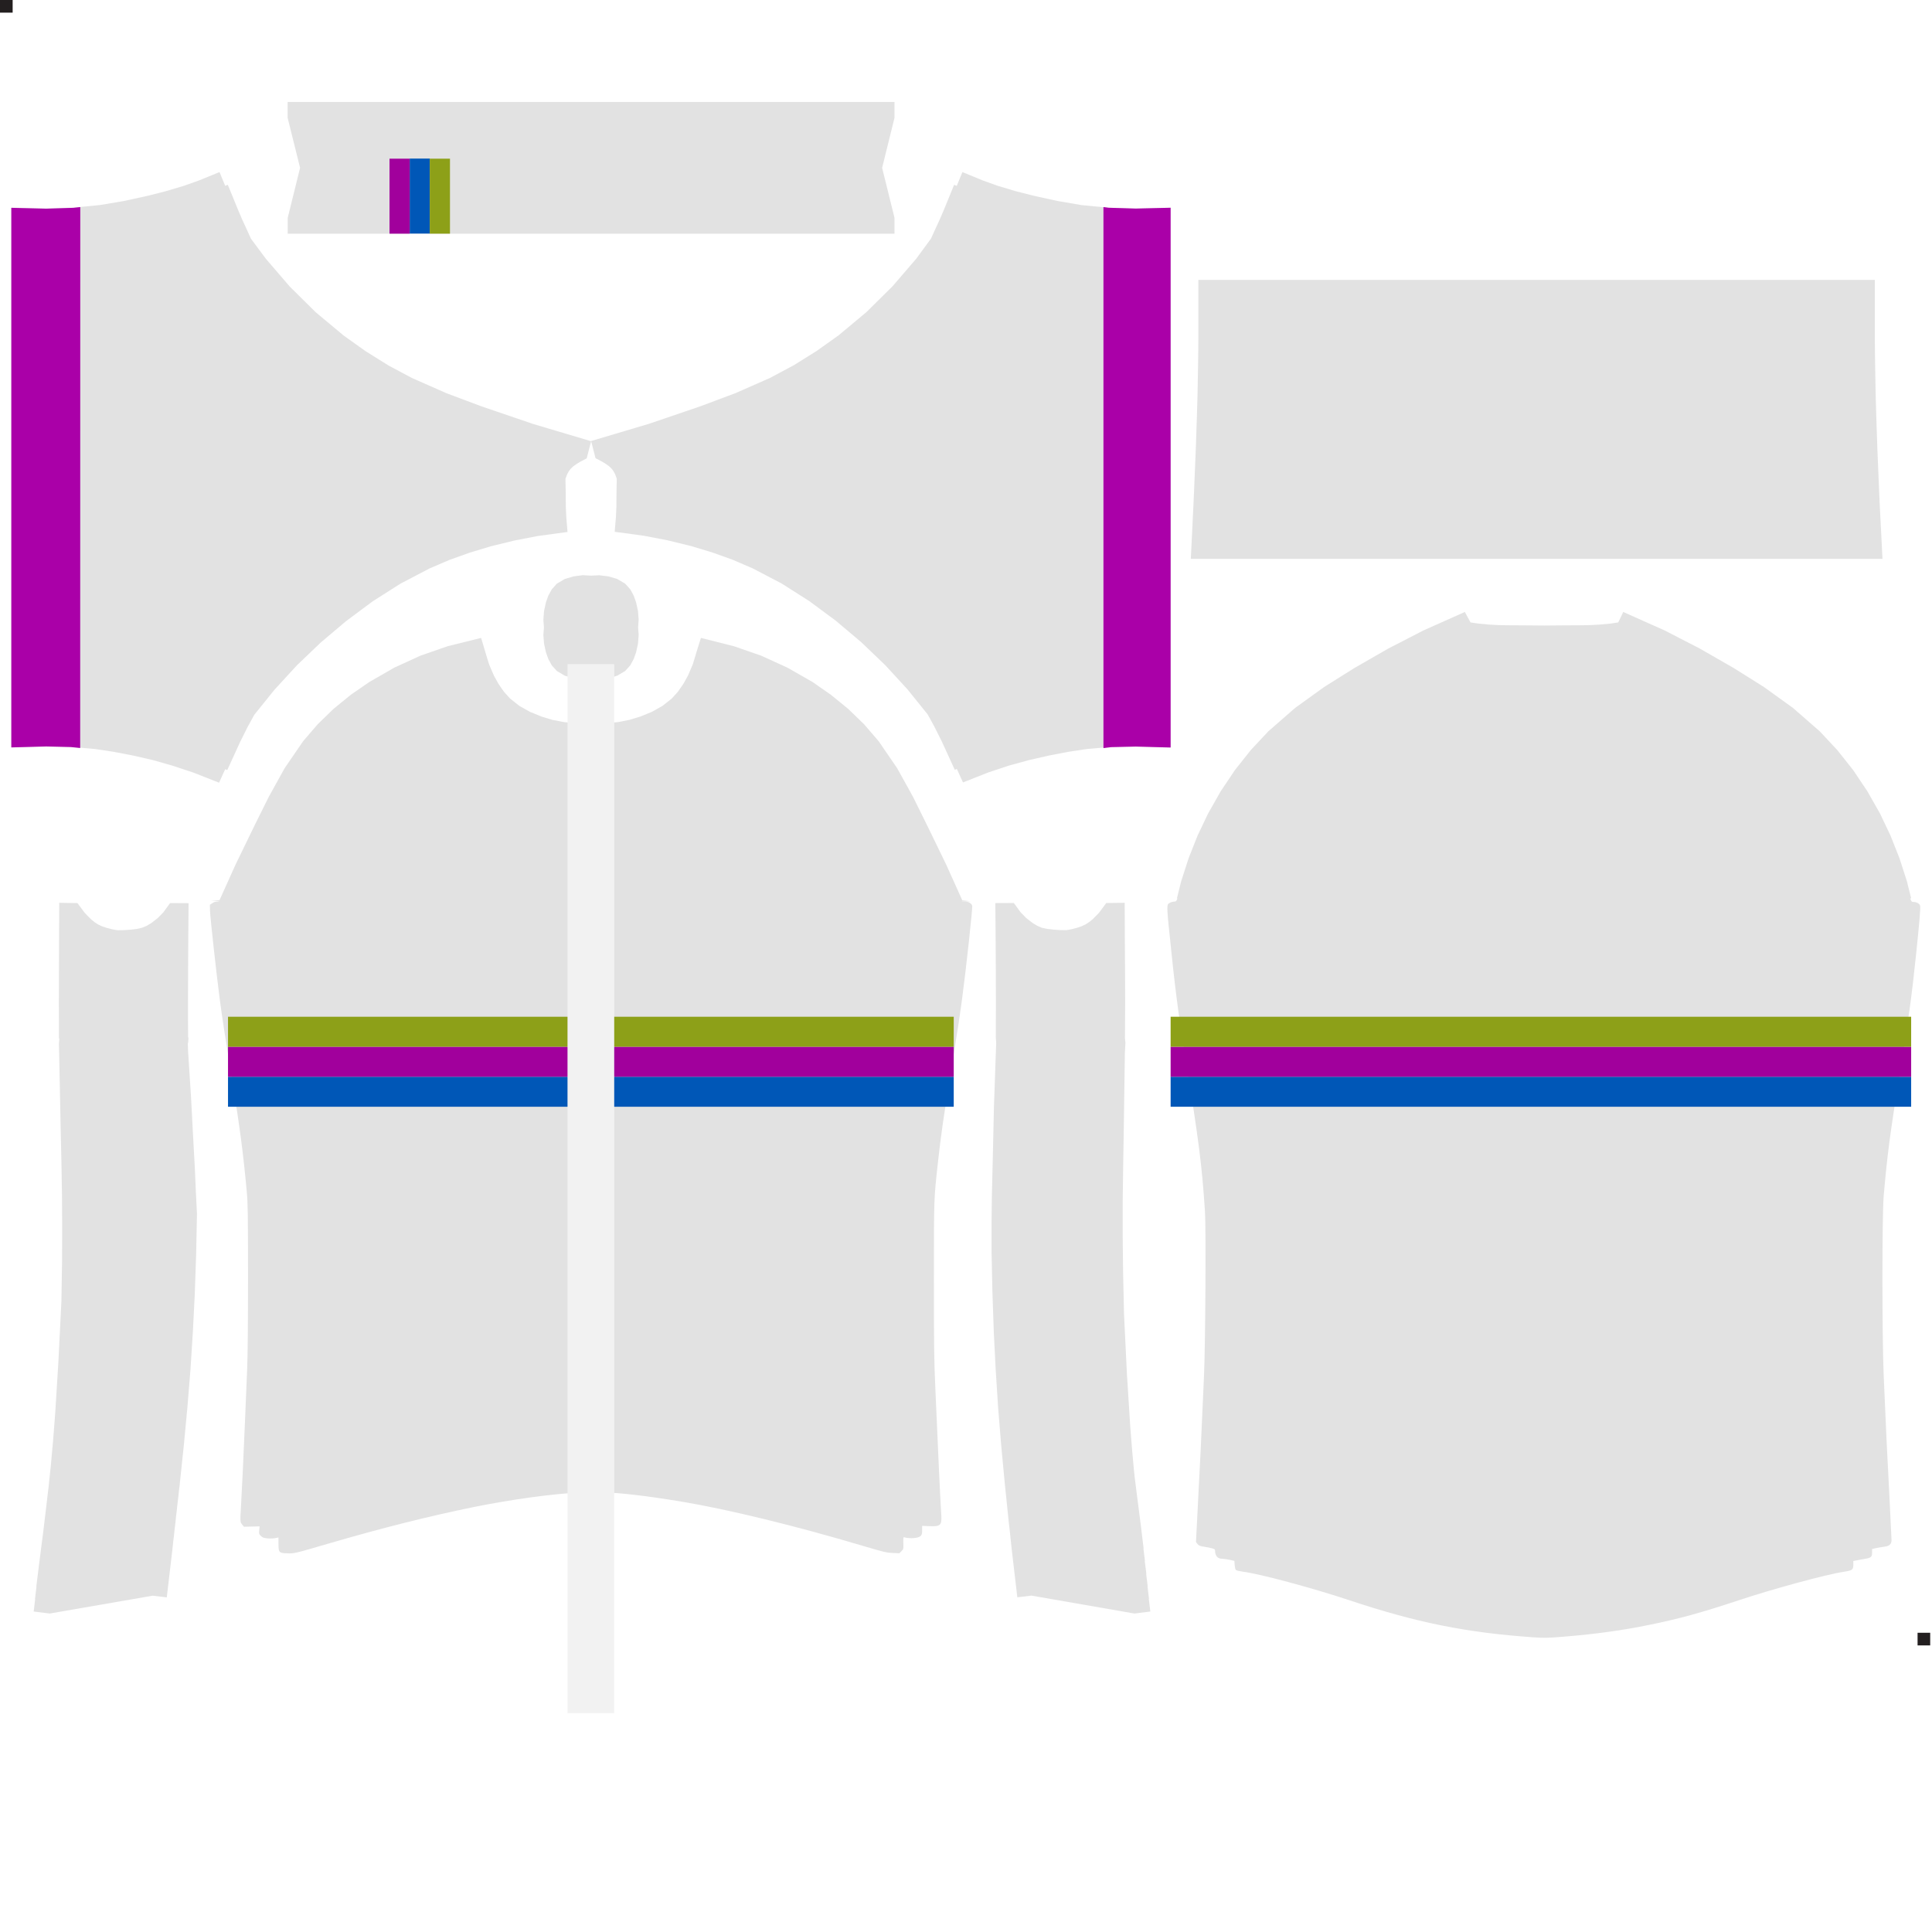
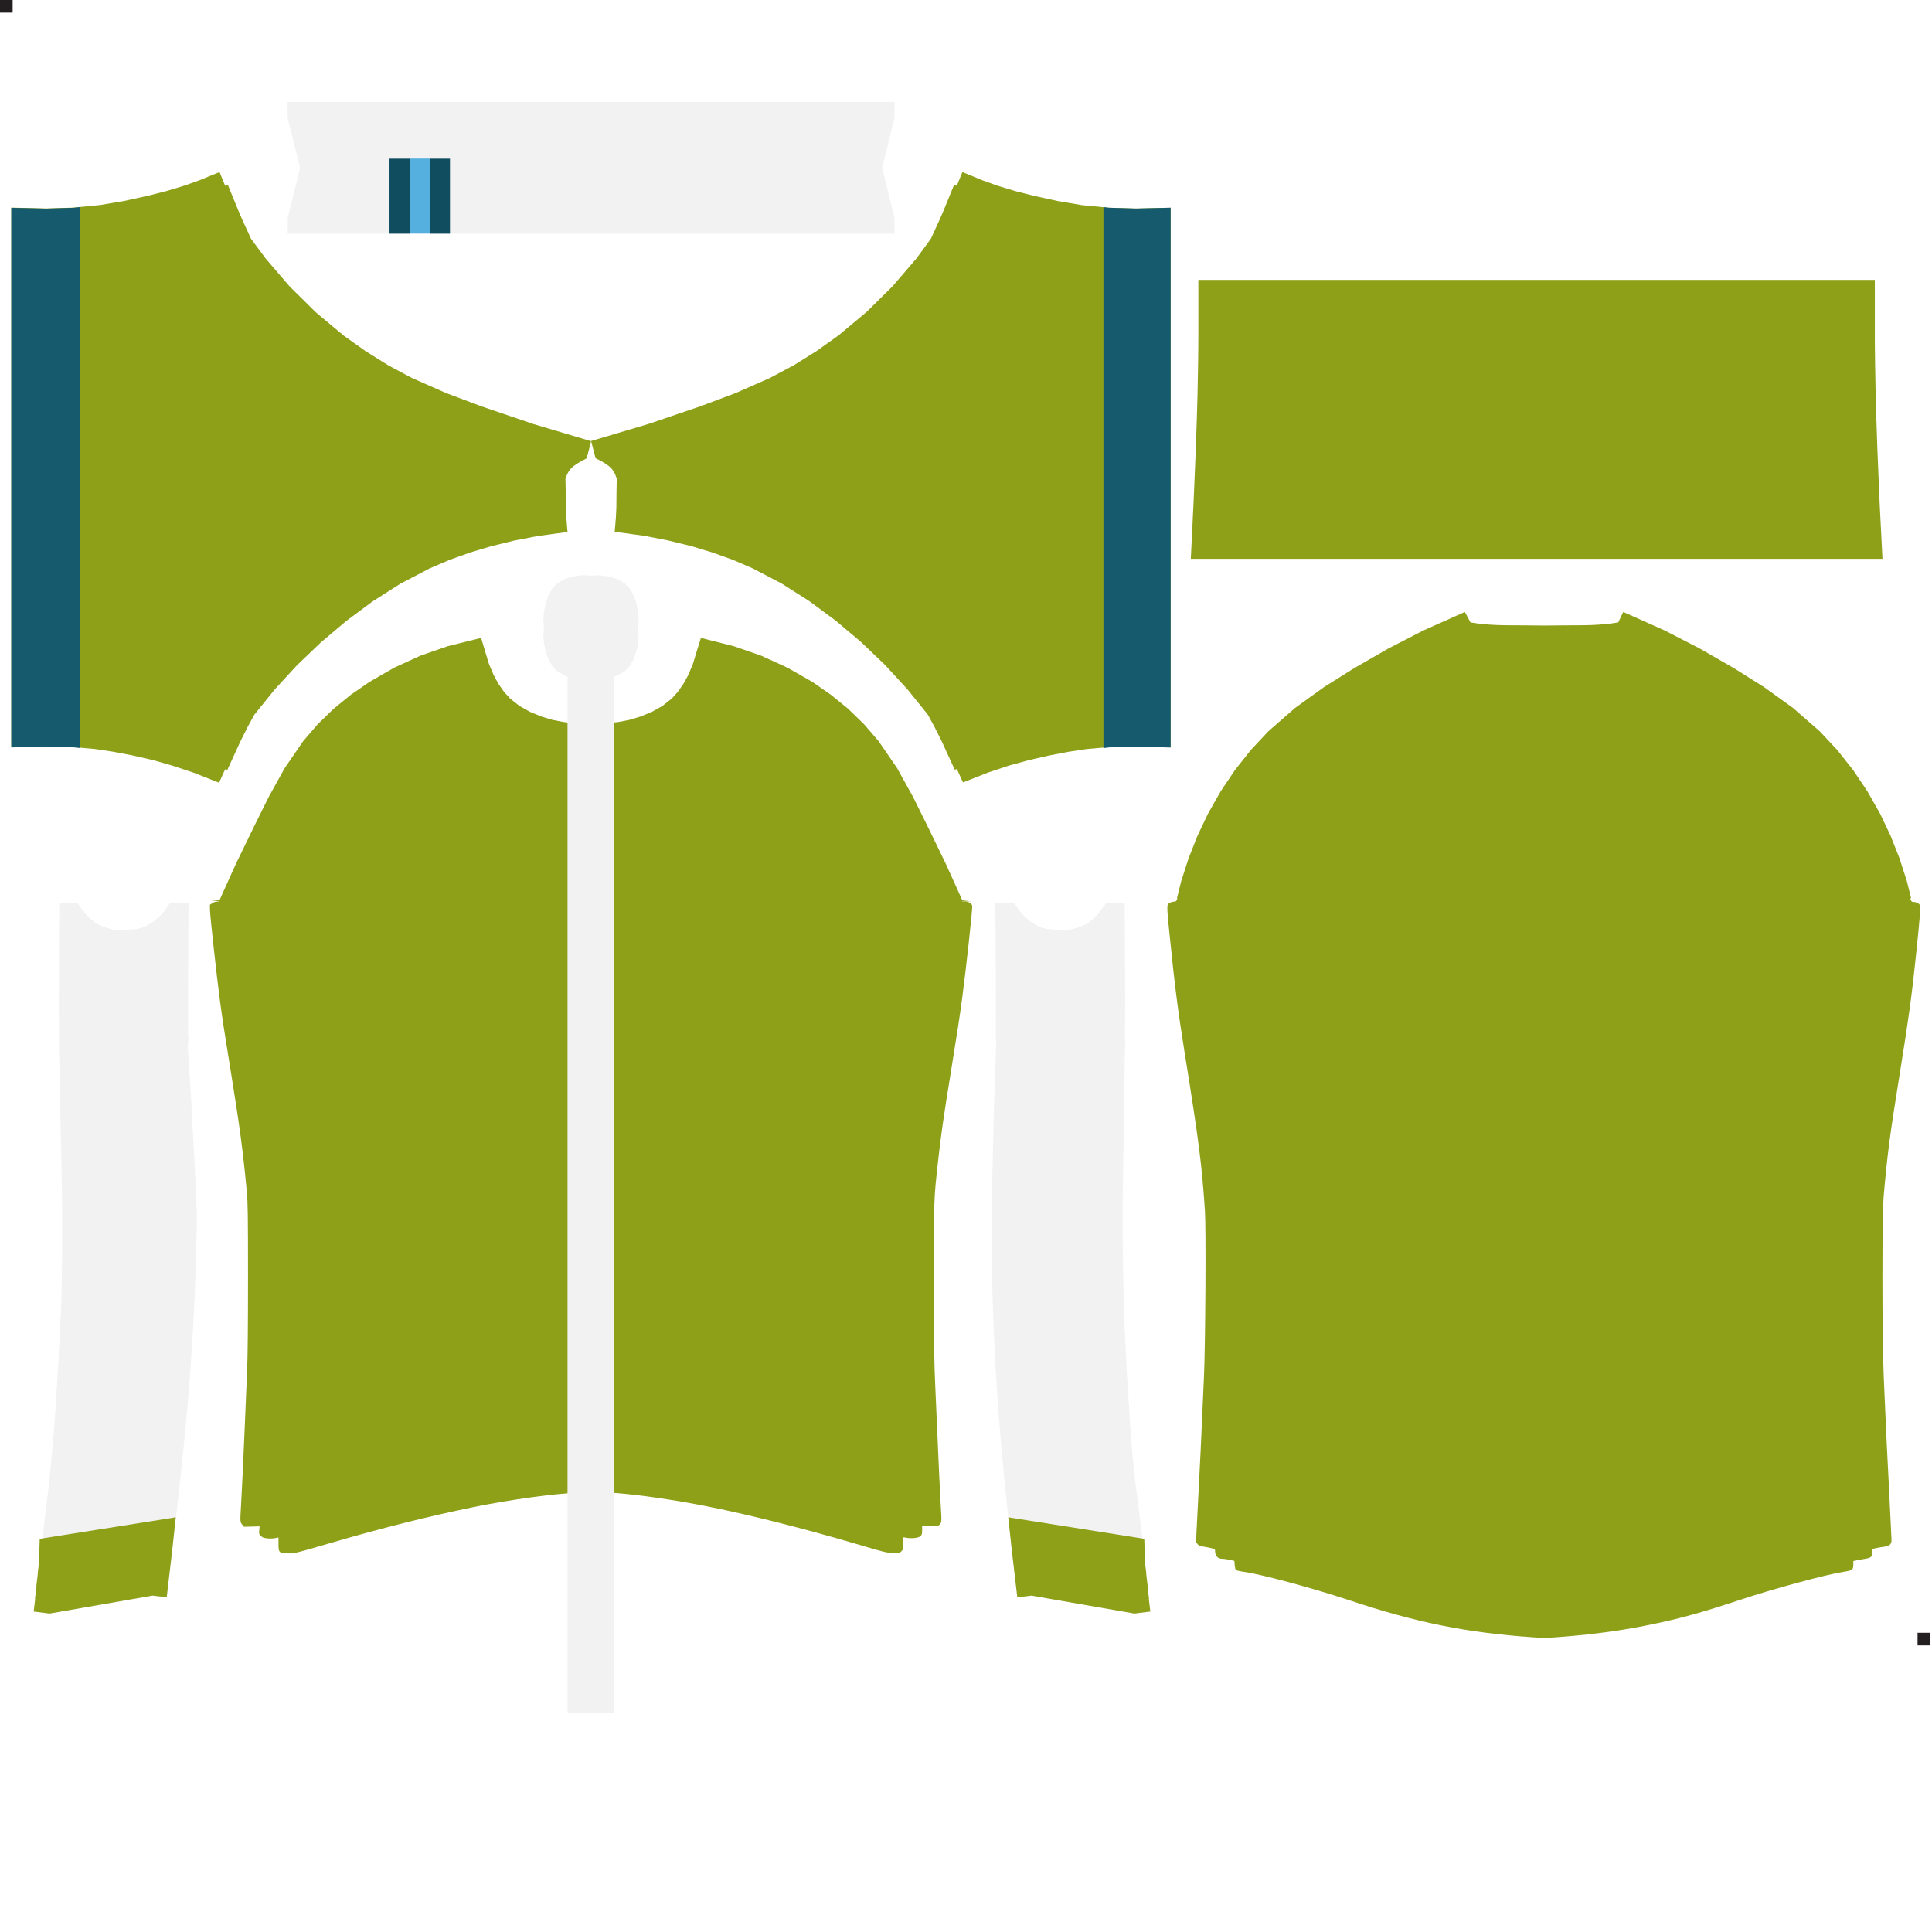
- <svg xmlns="http://www.w3.org/2000/svg" width="512px" height="512px" viewBox="0 0 512 512" version="1.1">
+ <svg xmlns="http://www.w3.org/2000/svg" width="1024px" height="1024px" viewBox="0 0 1024 1024" version="1.1">
  <g id="surface1">
-     <path style=" stroke:none;fill-rule:evenodd;fill:rgb(88.627%,88.627%,88.627%);fill-opacity:1;" d="M 186.074 169.949 C 185.824 170.125 185.426 171.023 184.875 172.75 C 183.676 176.398 183.227 177.574 182.352 179.324 C 179.875 184.301 176.449 187.426 171.125 189.574 C 167.227 191.125 163.023 191.875 157.977 191.875 C 156.199 191.875 156.102 191.898 155.625 192.352 L 155.125 192.824 L 155.125 394.375 L 155.523 394.824 C 155.926 395.273 155.926 395.273 159.648 395.449 C 165.023 395.676 171.801 396.477 180.5 397.926 C 192.875 399.977 210.801 404.352 228.699 409.676 C 234.273 411.324 234.875 411.477 236.551 411.551 L 238.352 411.625 L 238.898 411.074 C 239.449 410.523 239.449 410.5 239.398 408.926 C 239.352 407.574 239.375 407.352 239.602 407.398 C 241.227 407.824 243.375 407.648 243.977 407.051 C 244.324 406.699 244.375 406.449 244.375 405.5 L 244.375 404.375 L 246.25 404.449 C 249.25 404.574 249.625 404.227 249.449 401.477 C 249.199 397.75 248.602 384.875 247.898 368.449 C 247.523 360.102 247.5 357.023 247.5 338.898 C 247.5 317 247.477 317.977 248.574 307.926 C 249.352 300.898 250.023 296.148 252.023 283.875 C 253.801 272.977 254.301 269.574 254.949 264.801 C 256.074 256.449 257.773 240.625 257.648 240.023 C 257.5 239.426 256.551 238.875 255.676 238.875 L 254.949 238.875 L 253.727 236.176 C 249.25 226.25 241.75 211 239.148 206.574 C 234.648 198.926 231.398 194.574 226.602 189.977 C 221.324 184.898 215.301 180.648 208.398 177.148 C 202.176 174 197.324 172.199 190.023 170.375 C 186.926 169.602 186.625 169.574 186.074 169.949 M 125.676 169.824 C 124.023 170.102 119 171.477 116.176 172.449 C 105.273 176.125 95.449 181.824 87.523 189.125 C 81.699 194.477 76.898 201.125 71.75 210.949 C 69.023 216.148 63.398 227.699 60.523 233.977 C 59.352 236.551 58.273 238.727 58.148 238.801 C 58.023 238.875 57.676 238.949 57.375 238.949 C 57.074 238.949 56.551 239.125 56.227 239.375 L 55.625 239.773 L 55.648 241.273 C 55.699 243.051 57.398 258.5 58.273 265.102 C 58.926 270 59.574 274.227 61.477 285.898 C 63.551 298.75 64.449 305.477 65.398 315.801 C 65.676 318.875 65.727 321.375 65.727 338.352 C 65.727 351.102 65.648 359.227 65.5 362.852 C 65.375 365.824 65.102 372.023 64.926 376.602 C 64.523 386.227 64.125 394.898 63.875 398.977 C 63.625 403.227 63.625 403.375 64.176 404.023 L 64.648 404.602 L 66.727 404.551 L 68.801 404.5 L 68.699 405.5 C 68.602 406.449 68.648 406.551 69.125 407.023 C 69.551 407.449 69.852 407.574 70.801 407.676 C 71.426 407.75 72.352 407.727 72.875 407.625 L 73.801 407.449 L 73.801 409.102 C 73.801 411.426 73.926 411.574 76.125 411.648 C 78.023 411.699 77.852 411.75 87.102 409.051 C 101.074 404.977 113.449 401.852 125.574 399.375 C 135.148 397.426 146.676 395.824 153.551 395.551 C 156.648 395.426 157.125 395.375 157.551 395.051 L 158.023 394.699 L 158.023 192.699 L 157.551 192.324 C 157.125 192.023 156.676 191.949 154 191.824 C 149.051 191.602 146.375 191.125 143.102 189.926 C 135.5 187.125 131.727 182.875 128.773 173.926 C 127.375 169.551 127.352 169.523 125.676 169.824 " />
-     <path style=" stroke:none;fill-rule:evenodd;fill:rgb(88.627%,88.627%,88.627%);fill-opacity:1;" d="M 384.648 164.074 C 373.602 168.875 361.375 175.551 351.25 182.324 C 337.227 191.699 328.176 201.375 320.898 214.824 C 317.602 220.949 314.227 229.574 312.574 236.074 C 311.926 238.676 311.801 238.926 311.25 238.926 C 310.602 238.926 309.727 239.301 309.523 239.648 C 309.25 240.176 309.301 241.551 309.898 247.199 C 311.324 261.324 312.148 267.75 313.898 278.699 C 317.75 302.648 318.5 308.602 319.324 320.949 C 319.625 325.477 319.449 356.148 319.074 364.625 C 318.273 382.648 318.125 386.301 317.25 402.75 L 316.949 408.648 L 317.324 409.148 C 317.602 409.523 317.926 409.676 318.551 409.801 C 321.5 410.301 322 410.449 322 410.875 C 322 412.352 322.676 413.102 324 413.102 C 324.375 413.102 325.227 413.227 325.898 413.375 L 327.125 413.648 L 327.199 414.727 C 327.25 415.324 327.375 415.898 327.523 416.051 C 327.676 416.199 328.426 416.375 329.301 416.5 C 333.75 417.051 347.625 420.773 357.426 424.023 C 375.324 430 388.625 432.676 406.301 433.898 C 409.301 434.102 409.949 434.102 414.523 433.727 C 422.824 433.051 430.074 432.051 437.227 430.574 C 445.074 428.977 450.949 427.352 460.676 424.125 C 469.676 421.125 483.824 417.273 488.551 416.551 C 490.926 416.176 491.148 416 491.148 414.648 L 491.148 413.699 L 492.074 413.5 C 492.602 413.398 493.574 413.227 494.25 413.102 C 495.852 412.852 496.125 412.602 496.125 411.426 L 496.125 410.5 L 497.148 410.273 C 497.699 410.148 498.676 409.977 499.324 409.898 C 500.727 409.727 501.273 409.227 501.273 408.125 C 501.273 407.727 501 402.176 500.676 395.75 C 500.074 384.5 499.875 380.273 499.199 364.574 C 498.75 353.852 498.75 322.227 499.199 316.926 C 500.148 306.051 500.824 300.773 503.523 284.102 C 505.852 269.676 506.625 263.977 507.75 253.227 C 508.648 244.625 509 240.602 508.852 240.023 C 508.727 239.477 507.875 239.023 507.051 239.023 C 506.477 239.023 506.398 238.852 505.648 236 C 502.875 225.477 498.273 215.352 492.25 206.5 C 488.102 200.398 483 194.824 477.051 189.852 C 466.898 181.352 448.852 170.699 433.25 164 C 430.602 162.875 430.324 162.875 429.602 164.023 C 429.324 164.449 429.051 164.926 428.949 165.074 C 428.824 165.301 428.148 165.449 426.375 165.648 C 424.301 165.926 422.074 165.949 409.324 165.949 C 398.398 165.949 394.176 165.898 392.727 165.727 C 389.25 165.324 389.477 165.398 389 164.449 C 388.551 163.574 387.977 163.051 387.5 163.051 C 387.352 162.977 386.051 163.477 384.648 164.074 " />
-     <path style=" stroke:none;fill-rule:evenodd;fill:rgb(88.627%,88.627%,88.627%);fill-opacity:1;" d="M 255.051 45.602 L 253.551 49.25 L 252.852 48.977 L 250.125 55.648 L 249 58.25 L 247.676 61.125 L 246.727 63.227 L 242.824 68.551 L 236.523 75.875 L 229.648 82.676 L 222.227 88.875 L 216.398 93.023 L 210.352 96.801 L 204.074 100.148 L 195 104.148 L 185.676 107.648 L 172.023 112.301 L 156.648 116.875 L 157.824 121.426 L 159.551 122.324 L 160.523 122.926 L 161.398 123.551 L 162.102 124.227 L 162.602 124.898 L 163.023 125.699 L 163.449 126.852 L 163.398 129.301 L 163.375 130.949 L 163.352 134.301 L 163.227 137.023 L 162.898 140.926 L 170.75 142 L 176.949 143.199 L 183.102 144.699 L 188.676 146.375 L 194.125 148.324 L 199.426 150.602 L 207.125 154.625 L 214.477 159.301 L 221.5 164.5 L 228.227 170.176 L 234.574 176.25 L 240.5 182.699 L 245.801 189.273 L 245.898 189.426 L 247.625 192.574 L 249.602 196.523 L 253.023 204 L 253.574 203.773 L 255.199 207.352 L 261.926 204.699 L 267.25 202.926 L 272.625 201.449 L 278.102 200.199 L 283.051 199.25 L 288 198.5 L 294.477 197.926 L 300.977 197.773 L 310.227 198.023 L 310.227 55.051 L 300.977 55.273 L 293.773 55.051 L 286.625 54.352 L 280.301 53.273 L 274.023 51.898 L 269.199 50.676 L 264.449 49.25 L 260.523 47.852 Z M 255.051 45.602 " />
-     <path style=" stroke:none;fill-rule:evenodd;fill:rgb(88.627%,88.627%,88.627%);fill-opacity:1;" d="M 58.176 45.602 L 52.727 47.824 L 48.773 49.227 L 44.023 50.648 L 39.199 51.875 L 32.926 53.25 L 26.602 54.324 L 19.449 55.023 L 12.25 55.25 L 3 55.023 L 3 198.023 L 12.25 197.773 L 18.75 197.926 L 25.227 198.5 L 30.176 199.25 L 35.125 200.199 L 40.602 201.449 L 46 203 L 51.324 204.773 L 58.051 207.426 L 59.676 203.852 L 60.227 204.074 L 63.648 196.602 L 65.625 192.648 L 67.352 189.5 L 67.449 189.352 L 72.75 182.773 L 78.676 176.324 L 85.023 170.25 L 91.75 164.574 L 98.773 159.352 L 106.125 154.676 L 113.824 150.648 L 119.125 148.375 L 124.574 146.426 L 130.148 144.75 L 136.301 143.25 L 142.5 142.051 L 150.398 140.977 L 150.074 137.074 L 149.949 134.352 L 149.926 131 L 149.898 129.375 L 149.852 126.898 L 150.273 125.75 L 150.699 124.949 L 151.199 124.273 L 151.898 123.602 L 152.773 122.977 L 153.75 122.375 L 155.477 121.477 L 156.648 116.926 L 141.273 112.352 L 127.625 107.699 L 118.301 104.199 L 109.227 100.199 L 102.949 96.852 L 96.898 93.074 L 91.074 88.926 L 83.648 82.727 L 76.773 75.926 L 70.477 68.602 L 66.5 63.25 L 65.551 61.148 L 64.227 58.273 L 63.102 55.648 L 60.375 48.977 L 59.676 49.25 Z M 58.176 45.602 " />
-     <path style=" stroke:none;fill-rule:evenodd;fill:rgb(88.627%,88.627%,88.627%);fill-opacity:1;" d="M 76.227 27.023 L 76.227 31.227 L 79.523 44.477 L 76.25 57.727 L 76.25 61.926 L 237.051 61.926 L 237.051 57.727 L 233.773 44.477 L 237.051 31.227 L 237.051 27.023 Z M 154.426 152.426 L 152 152.75 L 149.699 153.426 L 147.574 154.676 L 146.227 156.176 L 145.301 157.875 L 144.676 159.648 L 144.176 161.926 L 144 164.227 L 144.148 166.25 L 144 168.273 L 144.176 170.574 L 144.676 172.852 L 145.301 174.625 L 146.227 176.324 L 147.574 177.824 L 149.699 179.074 L 152 179.75 L 154.426 180.051 L 156.625 179.949 L 158.824 180.051 L 161.25 179.75 L 163.551 179.074 L 165.676 177.824 L 167.023 176.324 L 167.949 174.625 L 168.574 172.852 L 169.074 170.574 L 169.25 168.273 L 169.102 166.25 L 169.25 164.227 L 169.074 161.926 L 168.574 159.648 L 167.949 157.875 L 167.023 156.176 L 165.676 154.676 L 163.551 153.426 L 161.25 152.75 L 158.824 152.449 L 156.625 152.551 Z M 154.426 152.426 " />
-     <path style=" stroke:none;fill-rule:nonzero;fill:rgb(0%,34.118%,71.765%);fill-opacity:1;" d="M 108.574 42.023 L 113.926 42.023 L 113.926 61.898 L 108.574 61.898 Z M 108.574 42.023 " />
-     <path style=" stroke:none;fill-rule:nonzero;fill:rgb(63.137%,0%,61.176%);fill-opacity:1;" d="M 103.227 42.051 L 108.574 42.051 L 108.574 61.926 L 103.227 61.926 Z M 103.227 42.051 " />
-     <path style=" stroke:none;fill-rule:nonzero;fill:rgb(55.294%,62.745%,9.412%);fill-opacity:1;" d="M 113.898 42.051 L 119.25 42.051 L 119.25 61.926 L 113.898 61.926 Z M 113.898 42.051 " />
-     <path style=" stroke:none;fill-rule:evenodd;fill:rgb(88.627%,88.627%,88.627%);fill-opacity:1;" d="M 470.398 148.102 L 315.574 148.102 L 315.977 140.125 L 316.125 136.801 L 316.273 133.824 L 316.426 130.398 L 316.898 119.023 L 317.176 110.824 L 317.352 104.824 L 317.5 96.773 L 317.551 92.926 L 317.574 89.574 L 317.574 74.176 L 496.852 74.176 L 496.852 89.574 L 496.875 92.926 L 496.926 96.773 L 497.074 104.824 L 497.25 110.824 L 497.523 119.023 L 498 130.398 L 498.148 133.824 L 498.301 136.801 L 498.477 140.125 L 498.875 148.102 Z M 470.398 148.102 " />
-     <path style=" stroke:none;fill-rule:evenodd;fill:rgb(88.627%,88.627%,88.627%);fill-opacity:1;" d="M 388.199 162.176 L 377.227 167.074 L 367.949 171.852 L 358.898 177.051 L 350.898 182.074 L 343.227 187.602 L 336.102 193.824 L 331.477 198.773 L 327.273 204.074 L 323.5 209.699 L 320.148 215.602 L 317.375 221.426 L 315 227.426 L 313.023 233.551 L 311.898 238.074 L 506.477 238.074 L 505.352 233.551 L 503.375 227.426 L 501 221.426 L 498.227 215.602 L 494.875 209.699 L 491.102 204.074 L 486.898 198.773 L 482.273 193.824 L 475.148 187.602 L 467.477 182.074 L 459.477 177.051 L 450.426 171.852 L 441.148 167.074 L 430.176 162.176 L 428.852 164.949 L 426.824 165.25 L 423.926 165.523 L 421.625 165.648 L 419.324 165.699 L 414.398 165.727 L 409.273 165.773 L 404.148 165.727 L 399.227 165.699 L 396.926 165.648 L 394.625 165.523 L 391.727 165.25 L 389.699 164.949 Z M 127.5 169.051 L 118.648 171.25 L 111.449 173.75 L 104.5 176.926 L 97.852 180.75 L 93 184.102 L 88.426 187.824 L 84.199 191.926 L 80.352 196.398 L 75.449 203.551 L 71.25 211.125 L 67.426 218.824 L 62.449 229.074 L 58.176 238.551 L 55.875 238.801 L 154.25 238.801 L 154.25 191.648 L 152.324 191.648 L 149.352 191.352 L 146.398 190.773 L 143.5 189.898 L 140.449 188.648 L 137.648 187.074 L 135.176 185.125 L 133.551 183.324 L 132.125 181.273 L 130.898 179.074 L 129.602 176.051 L 128.625 172.824 Z M 185.75 169.051 L 184.574 172.824 L 183.602 176.051 L 182.301 179.074 L 181.074 181.273 L 179.648 183.324 L 178.023 185.125 L 175.551 187.074 L 172.75 188.648 L 169.699 189.898 L 166.801 190.773 L 163.852 191.352 L 160.875 191.648 L 158.949 191.648 L 158.949 238.852 L 257.324 238.852 L 255.023 238.602 L 250.75 229.125 L 245.773 218.875 L 241.949 211.148 L 237.75 203.574 L 232.852 196.426 L 229 191.949 L 224.773 187.852 L 220.199 184.125 L 215.352 180.75 L 208.699 176.949 L 201.75 173.773 L 194.551 171.273 Z M 185.75 169.051 " />
-     <path style=" stroke:none;fill-rule:evenodd;fill:rgb(66.667%,0%,65.882%);fill-opacity:1;" d="M 21.273 54.875 L 19.449 55.074 L 12.25 55.301 L 3 55.074 L 3 198.074 L 12.25 197.824 L 18.75 197.977 L 21.25 198.227 Z M 292.426 54.875 L 292.426 198.25 L 294.477 198 L 300.977 197.852 L 310.227 198.102 L 310.227 55.051 L 300.977 55.273 L 293.773 55.051 Z M 292.426 54.875 " />
-     <path style=" stroke:none;fill-rule:evenodd;fill:rgb(13.725%,12.157%,12.549%);fill-opacity:1;" d="M 0 0 L 0 3.352 L 3.352 3.352 L 3.352 0 Z M 508.176 432.699 L 508.176 436.051 L 511.523 436.051 L 511.523 432.699 Z M 508.176 432.699 " />
-     <path style=" stroke:none;fill-rule:nonzero;fill:rgb(88.627%,88.627%,88.627%);fill-opacity:1;" d="M 304.449 423.75 L 304.5 423.727 L 304.102 420.398 L 304.148 420.398 L 303.75 417.074 L 303.801 417.074 L 303.375 413.727 L 303.426 413.727 L 303.023 410.398 L 303.074 410.398 L 302.324 404.199 L 301.773 399.875 L 301.301 396.227 L 300.699 391.426 L 300.5 389.551 L 300.051 384.676 L 299.523 377.977 L 298.648 364.176 L 297.875 348.227 L 297.625 336.852 L 297.523 327.648 L 297.523 318.426 L 297.648 309.199 L 297.801 299.977 L 298.102 279.125 L 298.25 276.375 L 298.125 275.176 L 298.176 265.676 L 298.148 257.148 L 298.102 250.176 L 298.051 239.25 L 293.176 239.301 L 291.227 241.926 L 289.574 243.602 L 288.676 244.324 L 287.727 244.949 L 286.676 245.449 L 285.5 245.852 L 284 246.25 L 282.551 246.5 L 280.898 246.477 L 279.125 246.352 L 277.551 246.176 L 276.125 245.875 L 274.852 245.324 L 273.602 244.574 L 271.949 243.273 L 270.477 241.773 L 268.676 239.301 L 263.773 239.324 L 263.852 248.398 L 263.898 256.426 L 263.926 265.926 L 263.898 274.949 L 264 276.375 L 263.398 293.523 L 263.125 305.852 L 262.852 317.125 L 262.773 324.375 L 262.773 331.625 L 263 342.449 L 263.375 353.25 L 263.875 363.051 L 264.5 372.852 L 265.301 382.727 L 266.227 392.602 L 267.375 403.801 L 267.5 404.773 L 267.75 407.125 L 267.852 408.125 L 268.102 410.477 L 269.602 423.301 L 273.352 422.852 L 300.625 427.602 L 304.852 427.074 Z M 304.449 423.75 " />
-     <path style=" stroke:none;fill-rule:nonzero;fill:rgb(88.627%,88.627%,88.627%);fill-opacity:1;" d="M 51.898 315.699 L 51.648 309.824 L 51.148 300.699 L 50.625 290.727 L 49.852 278.801 L 49.773 276.523 L 49.852 276.352 L 49.949 274.949 L 49.852 274.926 L 49.824 270.125 L 49.824 265.926 L 49.852 256.426 L 49.898 248.398 L 49.977 239.352 L 45.074 239.324 L 43.273 241.801 L 41.801 243.301 L 40.125 244.602 L 38.875 245.352 L 37.602 245.875 L 36.176 246.199 L 34.602 246.375 L 32.824 246.5 L 31.176 246.523 L 29.727 246.273 L 28.199 245.875 L 27.023 245.477 L 25.977 244.977 L 25.023 244.352 L 24.125 243.625 L 22.477 241.949 L 20.523 239.324 L 15.699 239.25 L 15.648 250.176 L 15.625 257.176 L 15.602 265.676 L 15.625 275.176 L 15.727 275.227 L 15.625 276.398 C 15.625 276.398 15.648 276.426 15.676 276.477 L 15.602 276.426 L 15.676 279.125 L 16.074 298.977 L 16.273 307.75 L 16.426 316.523 L 16.477 325.301 L 16.449 334.074 L 16.273 344.898 L 15.477 360.852 L 14.625 374.625 L 14.102 381.352 L 13.5 388.074 L 12.875 394.051 L 12 401.426 L 11.426 406.227 L 10.949 409.875 L 10.398 414.227 L 9.625 420.426 L 9.676 420.426 L 9.273 423.75 L 9.324 423.75 L 8.926 427.074 L 13.176 427.602 L 40.449 422.875 L 44.199 423.324 L 45.699 410.5 L 45.949 408.148 L 46.074 407.176 L 46.324 404.824 L 46.449 403.852 L 46.699 401.5 L 46.824 400.523 L 47.074 398.176 L 47.199 397.199 L 47.449 394.852 L 47.574 393.875 L 48.75 382.676 L 49.676 372.801 L 50.477 362.926 L 51.102 353.125 L 51.602 343.324 L 51.977 332.523 L 52.199 321.676 Z M 51.898 315.699 " />
-     <path style=" stroke:none;fill-rule:nonzero;fill:rgb(0%,34.118%,71.765%);fill-opacity:1;" d="M 60.426 285.352 L 155.125 285.352 L 155.125 293.301 L 60.426 293.301 Z M 60.426 285.352 " />
-     <path style=" stroke:none;fill-rule:nonzero;fill:rgb(0%,34.118%,71.765%);fill-opacity:1;" d="M 158.051 285.352 L 252.75 285.352 L 252.75 293.301 L 158.051 293.301 Z M 158.051 285.352 " />
-     <path style=" stroke:none;fill-rule:nonzero;fill:rgb(63.137%,0%,61.176%);fill-opacity:1;" d="M 60.426 277.398 L 155.125 277.398 L 155.125 285.352 L 60.426 285.352 Z M 60.426 277.398 " />
-     <path style=" stroke:none;fill-rule:nonzero;fill:rgb(63.137%,0%,61.176%);fill-opacity:1;" d="M 158.051 277.398 L 252.75 277.398 L 252.75 285.352 L 158.051 285.352 Z M 158.051 277.398 " />
-     <path style=" stroke:none;fill-rule:nonzero;fill:rgb(55.294%,62.745%,9.412%);fill-opacity:1;" d="M 60.426 269.449 L 155.125 269.449 L 155.125 277.398 L 60.426 277.398 Z M 60.426 269.449 " />
-     <path style=" stroke:none;fill-rule:nonzero;fill:rgb(55.294%,62.745%,9.412%);fill-opacity:1;" d="M 158.051 269.449 L 252.75 269.449 L 252.75 277.398 L 158.051 277.398 Z M 158.051 269.449 " />
-     <path style=" stroke:none;fill-rule:nonzero;fill:rgb(0%,34.118%,71.765%);fill-opacity:1;" d="M 310.227 285.352 L 506.477 285.352 L 506.477 293.301 L 310.227 293.301 Z M 310.227 285.352 " />
-     <path style=" stroke:none;fill-rule:nonzero;fill:rgb(63.137%,0%,61.176%);fill-opacity:1;" d="M 310.227 277.398 L 506.477 277.398 L 506.477 285.352 L 310.227 285.352 Z M 310.227 277.398 " />
-     <path style=" stroke:none;fill-rule:nonzero;fill:rgb(55.294%,62.745%,9.412%);fill-opacity:1;" d="M 310.227 269.449 L 506.477 269.449 L 506.477 277.398 L 310.227 277.398 Z M 310.227 269.449 " />
-     <path style=" stroke:none;fill-rule:evenodd;fill:rgb(94.902%,94.902%,94.902%);fill-opacity:1;" d="M 150.398 176 L 162.773 176 L 162.773 454 L 150.398 454 Z M 150.398 176 " />
+     <path style=" stroke:none;fill-rule:evenodd;fill:rgb(55.294%,62.745%,9.412%);fill-opacity:1;" d="M 372.148 339.898 C 371.648 340.25 370.852 342.051 369.75 345.5 C 367.352 352.801 366.449 355.148 364.699 358.648 C 359.75 368.602 352.898 374.852 342.25 379.148 C 334.449 382.25 326.051 383.75 315.949 383.75 C 312.398 383.75 312.199 383.801 311.25 384.699 L 310.25 385.648 L 310.25 788.75 L 311.051 789.648 C 311.852 790.551 311.852 790.551 319.301 790.898 C 330.051 791.352 343.602 792.949 361 795.852 C 385.75 799.949 421.602 808.699 457.398 819.352 C 468.551 822.648 469.75 822.949 473.102 823.102 L 476.699 823.25 L 477.801 822.148 C 478.898 821.051 478.898 821 478.801 817.852 C 478.699 815.148 478.75 814.699 479.199 814.801 C 482.449 815.648 486.75 815.301 487.949 814.102 C 488.648 813.398 488.75 812.898 488.75 811 L 488.75 808.75 L 492.5 808.898 C 498.5 809.148 499.25 808.449 498.898 802.949 C 498.398 795.5 497.199 769.75 495.801 736.898 C 495.051 720.199 495 714.051 495 677.801 C 495 634 494.949 635.949 497.148 615.852 C 498.699 601.801 500.051 592.301 504.051 567.75 C 507.602 545.949 508.602 539.148 509.898 529.602 C 512.148 512.898 515.551 481.25 515.301 480.051 C 515 478.852 513.102 477.75 511.352 477.75 L 509.898 477.75 L 507.449 472.352 C 498.5 452.5 483.5 422 478.301 413.148 C 469.301 397.852 462.801 389.148 453.199 379.949 C 442.648 369.801 430.602 361.301 416.801 354.301 C 404.352 348 394.648 344.398 380.051 340.75 C 373.852 339.199 373.25 339.148 372.148 339.898 M 251.352 339.648 C 248.051 340.199 238 342.949 232.352 344.898 C 210.551 352.25 190.898 363.648 175.051 378.25 C 163.398 388.949 153.801 402.25 143.5 421.898 C 138.051 432.301 126.801 455.398 121.051 467.949 C 118.699 473.102 116.551 477.449 116.301 477.602 C 116.051 477.75 115.352 477.898 114.75 477.898 C 114.148 477.898 113.102 478.25 112.449 478.75 L 111.25 479.551 L 111.301 482.551 C 111.398 486.102 114.801 517 116.551 530.199 C 117.852 540 119.148 548.449 122.949 571.801 C 127.102 597.5 128.898 610.949 130.801 631.602 C 131.352 637.75 131.449 642.75 131.449 676.699 C 131.449 702.199 131.301 718.449 131 725.699 C 130.75 731.648 130.199 744.051 129.852 753.199 C 129.051 772.449 128.25 789.801 127.75 797.949 C 127.25 806.449 127.25 806.75 128.352 808.051 L 129.301 809.199 L 133.449 809.102 L 137.602 809 L 137.398 811 C 137.199 812.898 137.301 813.102 138.25 814.051 C 139.102 814.898 139.699 815.148 141.602 815.352 C 142.852 815.5 144.699 815.449 145.75 815.25 L 147.602 814.898 L 147.602 818.199 C 147.602 822.852 147.852 823.148 152.25 823.301 C 156.051 823.398 155.699 823.5 174.199 818.102 C 202.148 809.949 226.898 803.699 251.148 798.75 C 270.301 794.852 293.352 791.648 307.102 791.102 C 313.301 790.852 314.25 790.75 315.102 790.102 L 316.051 789.398 L 316.051 385.398 L 315.102 384.648 C 314.25 384.051 313.352 383.898 308 383.648 C 298.102 383.199 292.75 382.25 286.199 379.852 C 271 374.25 263.449 365.75 257.551 347.852 C 254.75 339.102 254.699 339.051 251.352 339.648 " />
+     <path style=" stroke:none;fill-rule:evenodd;fill:rgb(55.294%,62.745%,9.412%);fill-opacity:1;" d="M 769.301 328.148 C 747.199 337.75 722.75 351.102 702.5 364.648 C 674.449 383.398 656.352 402.75 641.801 429.648 C 635.199 441.898 628.449 459.148 625.148 472.148 C 623.852 477.352 623.602 477.852 622.5 477.852 C 621.199 477.852 619.449 478.602 619.051 479.301 C 618.5 480.352 618.602 483.102 619.801 494.398 C 622.648 522.648 624.301 535.5 627.801 557.398 C 635.5 605.301 637 617.199 638.648 641.898 C 639.25 650.949 638.898 712.301 638.148 729.25 C 636.551 765.301 636.25 772.602 634.5 805.5 L 633.898 817.301 L 634.648 818.301 C 635.199 819.051 635.852 819.352 637.102 819.602 C 643 820.602 644 820.898 644 821.75 C 644 824.699 645.352 826.199 648 826.199 C 648.75 826.199 650.449 826.449 651.801 826.75 L 654.25 827.301 L 654.398 829.449 C 654.5 830.648 654.75 831.801 655.051 832.102 C 655.352 832.398 656.852 832.75 658.602 833 C 667.5 834.102 695.25 841.551 714.852 848.051 C 750.648 860 777.25 865.352 812.602 867.801 C 818.602 868.199 819.898 868.199 829.051 867.449 C 845.648 866.102 860.148 864.102 874.449 861.148 C 890.148 857.949 901.898 854.699 921.352 848.25 C 939.352 842.25 967.648 834.551 977.102 833.102 C 981.852 832.352 982.301 832 982.301 829.301 L 982.301 827.398 L 984.148 827 C 985.199 826.801 987.148 826.449 988.5 826.199 C 991.699 825.699 992.25 825.199 992.25 822.852 L 992.25 821 L 994.301 820.551 C 995.398 820.301 997.352 819.949 998.648 819.801 C 1001.449 819.449 1002.551 818.449 1002.551 816.25 C 1002.551 815.449 1002 804.352 1001.352 791.5 C 1000.148 769 999.75 760.551 998.398 729.148 C 997.5 707.699 997.5 644.449 998.398 633.852 C 1000.301 612.102 1001.648 601.551 1007.051 568.199 C 1011.699 539.352 1013.25 527.949 1015.5 506.449 C 1017.301 489.25 1018 481.199 1017.699 480.051 C 1017.449 478.949 1015.75 478.051 1014.102 478.051 C 1012.949 478.051 1012.801 477.699 1011.301 472 C 1005.75 450.949 996.551 430.699 984.5 413 C 976.199 400.801 966 389.648 954.102 379.699 C 933.801 362.699 897.699 341.398 866.5 328 C 861.199 325.75 860.648 325.75 859.199 328.051 C 858.648 328.898 858.102 329.852 857.898 330.148 C 857.648 330.602 856.301 330.898 852.75 331.301 C 848.602 331.852 844.148 331.898 818.648 331.898 C 796.801 331.898 788.352 331.801 785.449 331.449 C 778.5 330.648 778.949 330.801 778 328.898 C 777.102 327.148 775.949 326.102 775 326.102 C 774.699 325.949 772.102 326.949 769.301 328.148 " />
+     <path style=" stroke:none;fill-rule:evenodd;fill:rgb(55.294%,62.745%,9.412%);fill-opacity:1;" d="M 510.102 91.199 L 507.102 98.5 L 505.699 97.949 L 500.25 111.301 L 498 116.5 L 495.352 122.25 L 493.449 126.449 L 485.648 137.102 L 473.051 151.75 L 459.301 165.352 L 444.449 177.75 L 432.801 186.051 L 420.699 193.602 L 408.148 200.301 L 390 208.301 L 371.352 215.301 L 344.051 224.602 L 313.301 233.75 L 315.648 242.852 L 319.102 244.648 L 321.051 245.852 L 322.801 247.102 L 324.199 248.449 L 325.199 249.801 L 326.051 251.398 L 326.898 253.699 L 326.801 258.602 L 326.75 261.898 L 326.699 268.602 L 326.449 274.051 L 325.801 281.852 L 341.5 284 L 353.898 286.398 L 366.199 289.398 L 377.352 292.75 L 388.25 296.648 L 398.852 301.199 L 414.25 309.25 L 428.949 318.602 L 443 329 L 456.449 340.352 L 469.148 352.5 L 481 365.398 L 491.602 378.551 L 491.801 378.852 L 495.25 385.148 L 499.199 393.051 L 506.051 408 L 507.148 407.551 L 510.398 414.699 L 523.852 409.398 L 534.5 405.852 L 545.25 402.898 L 556.199 400.398 L 566.102 398.5 L 576 397 L 588.949 395.852 L 601.949 395.551 L 620.449 396.051 L 620.449 110.102 L 601.949 110.551 L 587.551 110.102 L 573.25 108.699 L 560.602 106.551 L 548.051 103.801 L 538.398 101.352 L 528.898 98.5 L 521.051 95.699 Z M 510.102 91.199 " />
+     <path style=" stroke:none;fill-rule:evenodd;fill:rgb(55.294%,62.745%,9.412%);fill-opacity:1;" d="M 116.352 91.199 L 105.449 95.648 L 97.551 98.449 L 88.051 101.301 L 78.398 103.75 L 65.852 106.5 L 53.199 108.648 L 38.898 110.051 L 24.5 110.5 L 6 110.051 L 6 396.051 L 24.5 395.551 L 37.5 395.852 L 50.449 397 L 60.352 398.5 L 70.25 400.398 L 81.199 402.898 L 92 406 L 102.648 409.551 L 116.102 414.852 L 119.352 407.699 L 120.449 408.148 L 127.301 393.199 L 131.25 385.301 L 134.699 379 L 134.898 378.699 L 145.5 365.551 L 157.352 352.648 L 170.051 340.5 L 183.5 329.148 L 197.551 318.699 L 212.25 309.352 L 227.648 301.301 L 238.25 296.75 L 249.148 292.852 L 260.301 289.5 L 272.602 286.5 L 285 284.102 L 300.801 281.949 L 300.148 274.148 L 299.898 268.699 L 299.852 262 L 299.801 258.75 L 299.699 253.801 L 300.551 251.5 L 301.398 249.898 L 302.398 248.551 L 303.801 247.199 L 305.551 245.949 L 307.5 244.75 L 310.949 242.949 L 313.301 233.852 L 282.551 224.699 L 255.25 215.398 L 236.602 208.398 L 218.449 200.398 L 205.898 193.699 L 193.801 186.148 L 182.148 177.852 L 167.301 165.449 L 153.551 151.852 L 140.949 137.199 L 133 126.5 L 131.102 122.301 L 128.449 116.551 L 126.199 111.301 L 120.75 97.949 L 119.352 98.5 Z M 116.352 91.199 " />
+     <path style=" stroke:none;fill-rule:evenodd;fill:rgb(94.902%,94.902%,94.902%);fill-opacity:1;" d="M 152.449 54.051 L 152.449 62.449 L 159.051 88.949 L 152.5 115.449 L 152.5 123.852 L 474.102 123.852 L 474.102 115.449 L 467.551 88.949 L 474.102 62.449 L 474.102 54.051 Z M 308.852 304.852 L 304 305.5 L 299.398 306.852 L 295.148 309.352 L 292.449 312.352 L 290.602 315.75 L 289.352 319.301 L 288.352 323.852 L 288 328.449 L 288.301 332.5 L 288 336.551 L 288.352 341.148 L 289.352 345.699 L 290.602 349.25 L 292.449 352.648 L 295.148 355.648 L 299.398 358.148 L 304 359.5 L 308.852 360.102 L 313.25 359.898 L 317.648 360.102 L 322.5 359.5 L 327.102 358.148 L 331.352 355.648 L 334.051 352.648 L 335.898 349.25 L 337.148 345.699 L 338.148 341.148 L 338.5 336.551 L 338.199 332.5 L 338.5 328.449 L 338.148 323.852 L 337.148 319.301 L 335.898 315.75 L 334.051 312.352 L 331.352 309.352 L 327.102 306.852 L 322.5 305.5 L 317.648 304.898 L 313.25 305.102 Z M 308.852 304.852 " />
+     <path style=" stroke:none;fill-rule:nonzero;fill:rgb(33.333%,68.627%,87.451%);fill-opacity:1;" d="M 217.148 84.051 L 227.852 84.051 L 227.852 123.801 L 217.148 123.801 Z M 217.148 84.051 " />
+     <path style=" stroke:none;fill-rule:nonzero;fill:rgb(5.882%,30.196%,37.255%);fill-opacity:1;" d="M 206.449 84.102 L 217.148 84.102 L 217.148 123.852 L 206.449 123.852 Z M 206.449 84.102 " />
+     <path style=" stroke:none;fill-rule:nonzero;fill:rgb(5.882%,30.196%,37.255%);fill-opacity:1;" d="M 227.801 84.102 L 238.5 84.102 L 238.5 123.852 L 227.801 123.852 Z M 227.801 84.102 " />
+     <path style=" stroke:none;fill-rule:evenodd;fill:rgb(55.294%,62.745%,9.412%);fill-opacity:1;" d="M 940.801 296.199 L 631.148 296.199 L 631.949 280.25 L 632.25 273.602 L 632.551 267.648 L 632.852 260.801 L 633.801 238.051 L 634.352 221.648 L 634.699 209.648 L 635 193.551 L 635.102 185.852 L 635.148 179.148 L 635.148 148.352 L 993.699 148.352 L 993.699 179.148 L 993.75 185.852 L 993.852 193.551 L 994.148 209.648 L 994.5 221.648 L 995.051 238.051 L 996 260.801 L 996.301 267.648 L 996.602 273.602 L 996.949 280.25 L 997.75 296.199 Z M 940.801 296.199 " />
+     <path style=" stroke:none;fill-rule:evenodd;fill:rgb(55.294%,62.745%,9.412%);fill-opacity:1;" d="M 776.398 324.352 L 754.449 334.148 L 735.898 343.699 L 717.801 354.102 L 701.801 364.148 L 686.449 375.199 L 672.199 387.648 L 662.949 397.551 L 654.551 408.148 L 647 419.398 L 640.301 431.199 L 634.75 442.852 L 630 454.852 L 626.051 467.102 L 623.801 476.148 L 1012.949 476.148 L 1010.699 467.102 L 1006.75 454.852 L 1002 442.852 L 996.449 431.199 L 989.75 419.398 L 982.199 408.148 L 973.801 397.551 L 964.551 387.648 L 950.301 375.199 L 934.949 364.148 L 918.949 354.102 L 900.852 343.699 L 882.301 334.148 L 860.352 324.352 L 857.699 329.898 L 853.648 330.5 L 847.852 331.051 L 843.25 331.301 L 838.648 331.398 L 828.801 331.449 L 818.551 331.551 L 808.301 331.449 L 798.449 331.398 L 793.852 331.301 L 789.25 331.051 L 783.449 330.5 L 779.398 329.898 Z M 255 338.102 L 237.301 342.5 L 222.898 347.5 L 209 353.852 L 195.699 361.5 L 186 368.199 L 176.852 375.648 L 168.398 383.852 L 160.699 392.801 L 150.898 407.102 L 142.5 422.25 L 134.852 437.648 L 124.898 458.148 L 116.352 477.102 L 111.75 477.602 L 308.5 477.602 L 308.5 383.301 L 304.648 383.301 L 298.699 382.699 L 292.801 381.551 L 287 379.801 L 280.898 377.301 L 275.301 374.148 L 270.352 370.25 L 267.102 366.648 L 264.25 362.551 L 261.801 358.148 L 259.199 352.102 L 257.25 345.648 Z M 371.5 338.102 L 369.148 345.648 L 367.199 352.102 L 364.602 358.148 L 362.148 362.551 L 359.301 366.648 L 356.051 370.25 L 351.102 374.148 L 345.5 377.301 L 339.398 379.801 L 333.602 381.551 L 327.699 382.699 L 321.75 383.301 L 317.898 383.301 L 317.898 477.699 L 514.648 477.699 L 510.051 477.199 L 501.5 458.25 L 491.551 437.75 L 483.898 422.301 L 475.5 407.148 L 465.699 392.852 L 458 383.898 L 449.551 375.699 L 440.398 368.25 L 430.699 361.5 L 417.398 353.898 L 403.5 347.551 L 389.102 342.551 Z M 371.5 338.102 " />
+     <path style=" stroke:none;fill-rule:evenodd;fill:rgb(8.235%,35.294%,42.745%);fill-opacity:1;" d="M 42.551 109.75 L 38.898 110.148 L 24.5 110.602 L 6 110.148 L 6 396.148 L 24.5 395.648 L 37.5 395.949 L 42.5 396.449 Z M 584.852 109.75 L 584.852 396.5 L 588.949 396 L 601.949 395.699 L 620.449 396.199 L 620.449 110.102 L 601.949 110.551 L 587.551 110.102 Z M 584.852 109.75 " />
+     <path style=" stroke:none;fill-rule:evenodd;fill:rgb(13.725%,12.157%,12.549%);fill-opacity:1;" d="M 0 0 L 0 6.699 L 6.699 6.699 L 6.699 0 Z M 1016.352 865.398 L 1016.352 872.102 L 1023.051 872.102 L 1023.051 865.398 Z M 1016.352 865.398 " />
+     <path style=" stroke:none;fill-rule:nonzero;fill:rgb(94.902%,94.902%,94.902%);fill-opacity:1;" d="M 609.699 854.148 L 601.25 855.199 L 546.699 845.699 L 539.199 846.602 L 536.199 820.949 L 535.699 816.25 L 535.5 814.25 L 535 809.551 L 534.75 807.602 L 532.449 785.199 L 530.602 765.449 L 529 745.699 L 527.75 726.102 L 526.75 706.5 L 526 684.898 L 525.551 663.25 L 525.551 648.75 L 525.699 634.25 L 526.25 611.699 L 526.801 587.051 L 528 552.75 L 527.801 549.898 L 527.852 531.852 L 527.801 512.852 L 527.699 496.801 L 527.551 478.648 L 537.352 478.602 L 540.949 483.551 L 543.898 486.551 L 547.199 489.148 L 549.699 490.648 L 552.25 491.75 L 555.102 492.352 L 558.25 492.699 L 561.801 492.949 L 565.102 493 L 568 492.5 L 571 491.699 L 573.352 490.898 L 575.449 489.898 L 577.352 488.648 L 579.148 487.199 L 582.449 483.852 L 586.352 478.602 L 596.102 478.5 L 596.199 500.352 L 596.301 514.301 L 596.352 531.352 L 596.25 550.352 L 596.5 552.75 L 596.199 558.25 L 595.602 599.949 L 595.301 618.398 L 595.051 636.852 L 595.051 655.301 L 595.25 673.699 L 595.75 696.449 L 597.301 728.352 L 599.051 755.949 L 600.102 769.352 L 601 779.102 L 601.398 782.852 L 602.602 792.449 L 603.551 799.75 L 604.648 808.398 L 606.148 820.801 L 606.051 820.801 L 606.5 824.648 L 606.852 827.449 L 606.75 827.449 L 607.602 834.148 L 607.5 834.148 L 608.301 840.801 L 608.199 840.801 L 609 847.449 L 608.898 847.5 Z M 609.699 854.148 " />
+     <path style=" stroke:none;fill-rule:nonzero;fill:rgb(94.902%,94.902%,94.902%);fill-opacity:1;" d="M 103.801 631.398 L 103.301 619.648 L 102.301 601.398 L 101.25 581.449 L 99.699 557.602 L 99.551 553.051 L 99.699 552.699 L 99.898 549.898 L 99.699 549.852 L 99.648 540.25 L 99.648 531.852 L 99.699 512.852 L 99.801 496.801 L 99.949 478.699 L 90.148 478.648 L 86.551 483.602 L 83.602 486.602 L 80.25 489.199 L 77.75 490.699 L 75.199 491.75 L 72.352 492.398 L 69.199 492.75 L 65.648 493 L 62.352 493.051 L 59.449 492.551 L 56.398 491.75 L 54.051 490.949 L 51.949 489.949 L 50.051 488.699 L 48.25 487.25 L 44.949 483.898 L 41.051 478.648 L 31.398 478.5 L 31.301 500.352 L 31.25 514.352 L 31.199 531.352 L 31.25 550.352 L 31.449 550.449 L 31.25 552.801 C 31.25 552.801 31.301 552.852 31.352 552.949 L 31.199 552.852 L 31.352 558.25 L 32.148 597.949 L 32.551 615.5 L 32.852 633.051 L 32.949 650.602 L 32.898 668.148 L 32.551 689.801 L 30.949 721.699 L 29.25 749.25 L 28.199 762.699 L 27 776.148 L 25.75 788.102 L 24 802.852 L 22.852 812.449 L 21.898 819.75 L 20.801 828.449 L 19.25 840.852 L 19.352 840.852 L 18.551 847.5 L 18.648 847.5 L 17.852 854.148 L 26.352 855.199 L 80.898 845.75 L 88.398 846.648 L 91.398 821 L 91.898 816.301 L 92.148 814.352 L 92.648 809.648 L 92.898 807.699 L 93.398 803 L 93.648 801.051 L 94.148 796.352 L 94.398 794.398 L 94.898 789.699 L 95.148 787.75 L 97.5 765.352 L 99.352 745.602 L 100.949 725.852 L 102.199 706.25 L 103.199 686.648 L 103.949 665.051 L 104.398 643.352 Z M 103.801 631.398 " />
+     <path style=" stroke:none;fill-rule:evenodd;fill:rgb(55.294%,62.745%,9.412%);fill-opacity:1;" d="M 609.699 854.148 L 601.25 855.199 L 546.699 845.699 L 539.199 846.602 L 536.199 820.949 L 535.699 816.25 L 534.398 804.199 L 606.5 815.602 L 606.852 827.449 L 606.75 827.449 L 607.602 834.148 L 607.5 834.148 L 608.301 840.801 L 608.199 840.801 L 609 847.449 L 608.898 847.5 Z M 609.699 854.148 " />
+     <path style=" stroke:none;fill-rule:evenodd;fill:rgb(55.294%,62.745%,9.412%);fill-opacity:1;" d="M 17.852 854.148 L 26.301 855.199 L 80.852 845.699 L 88.352 846.602 L 91.352 820.949 L 91.852 816.25 L 93.148 804.199 L 21.051 815.602 L 20.699 827.449 L 20.801 827.449 L 19.949 834.148 L 20.051 834.148 L 19.25 840.801 L 19.352 840.801 L 18.551 847.449 L 18.648 847.5 Z M 17.852 854.148 " />
+     <path style=" stroke:none;fill-rule:evenodd;fill:rgb(94.902%,94.902%,94.902%);fill-opacity:1;" d="M 300.801 352 L 325.551 352 L 325.551 908 L 300.801 908 Z M 300.801 352 " />
  </g>
</svg>
